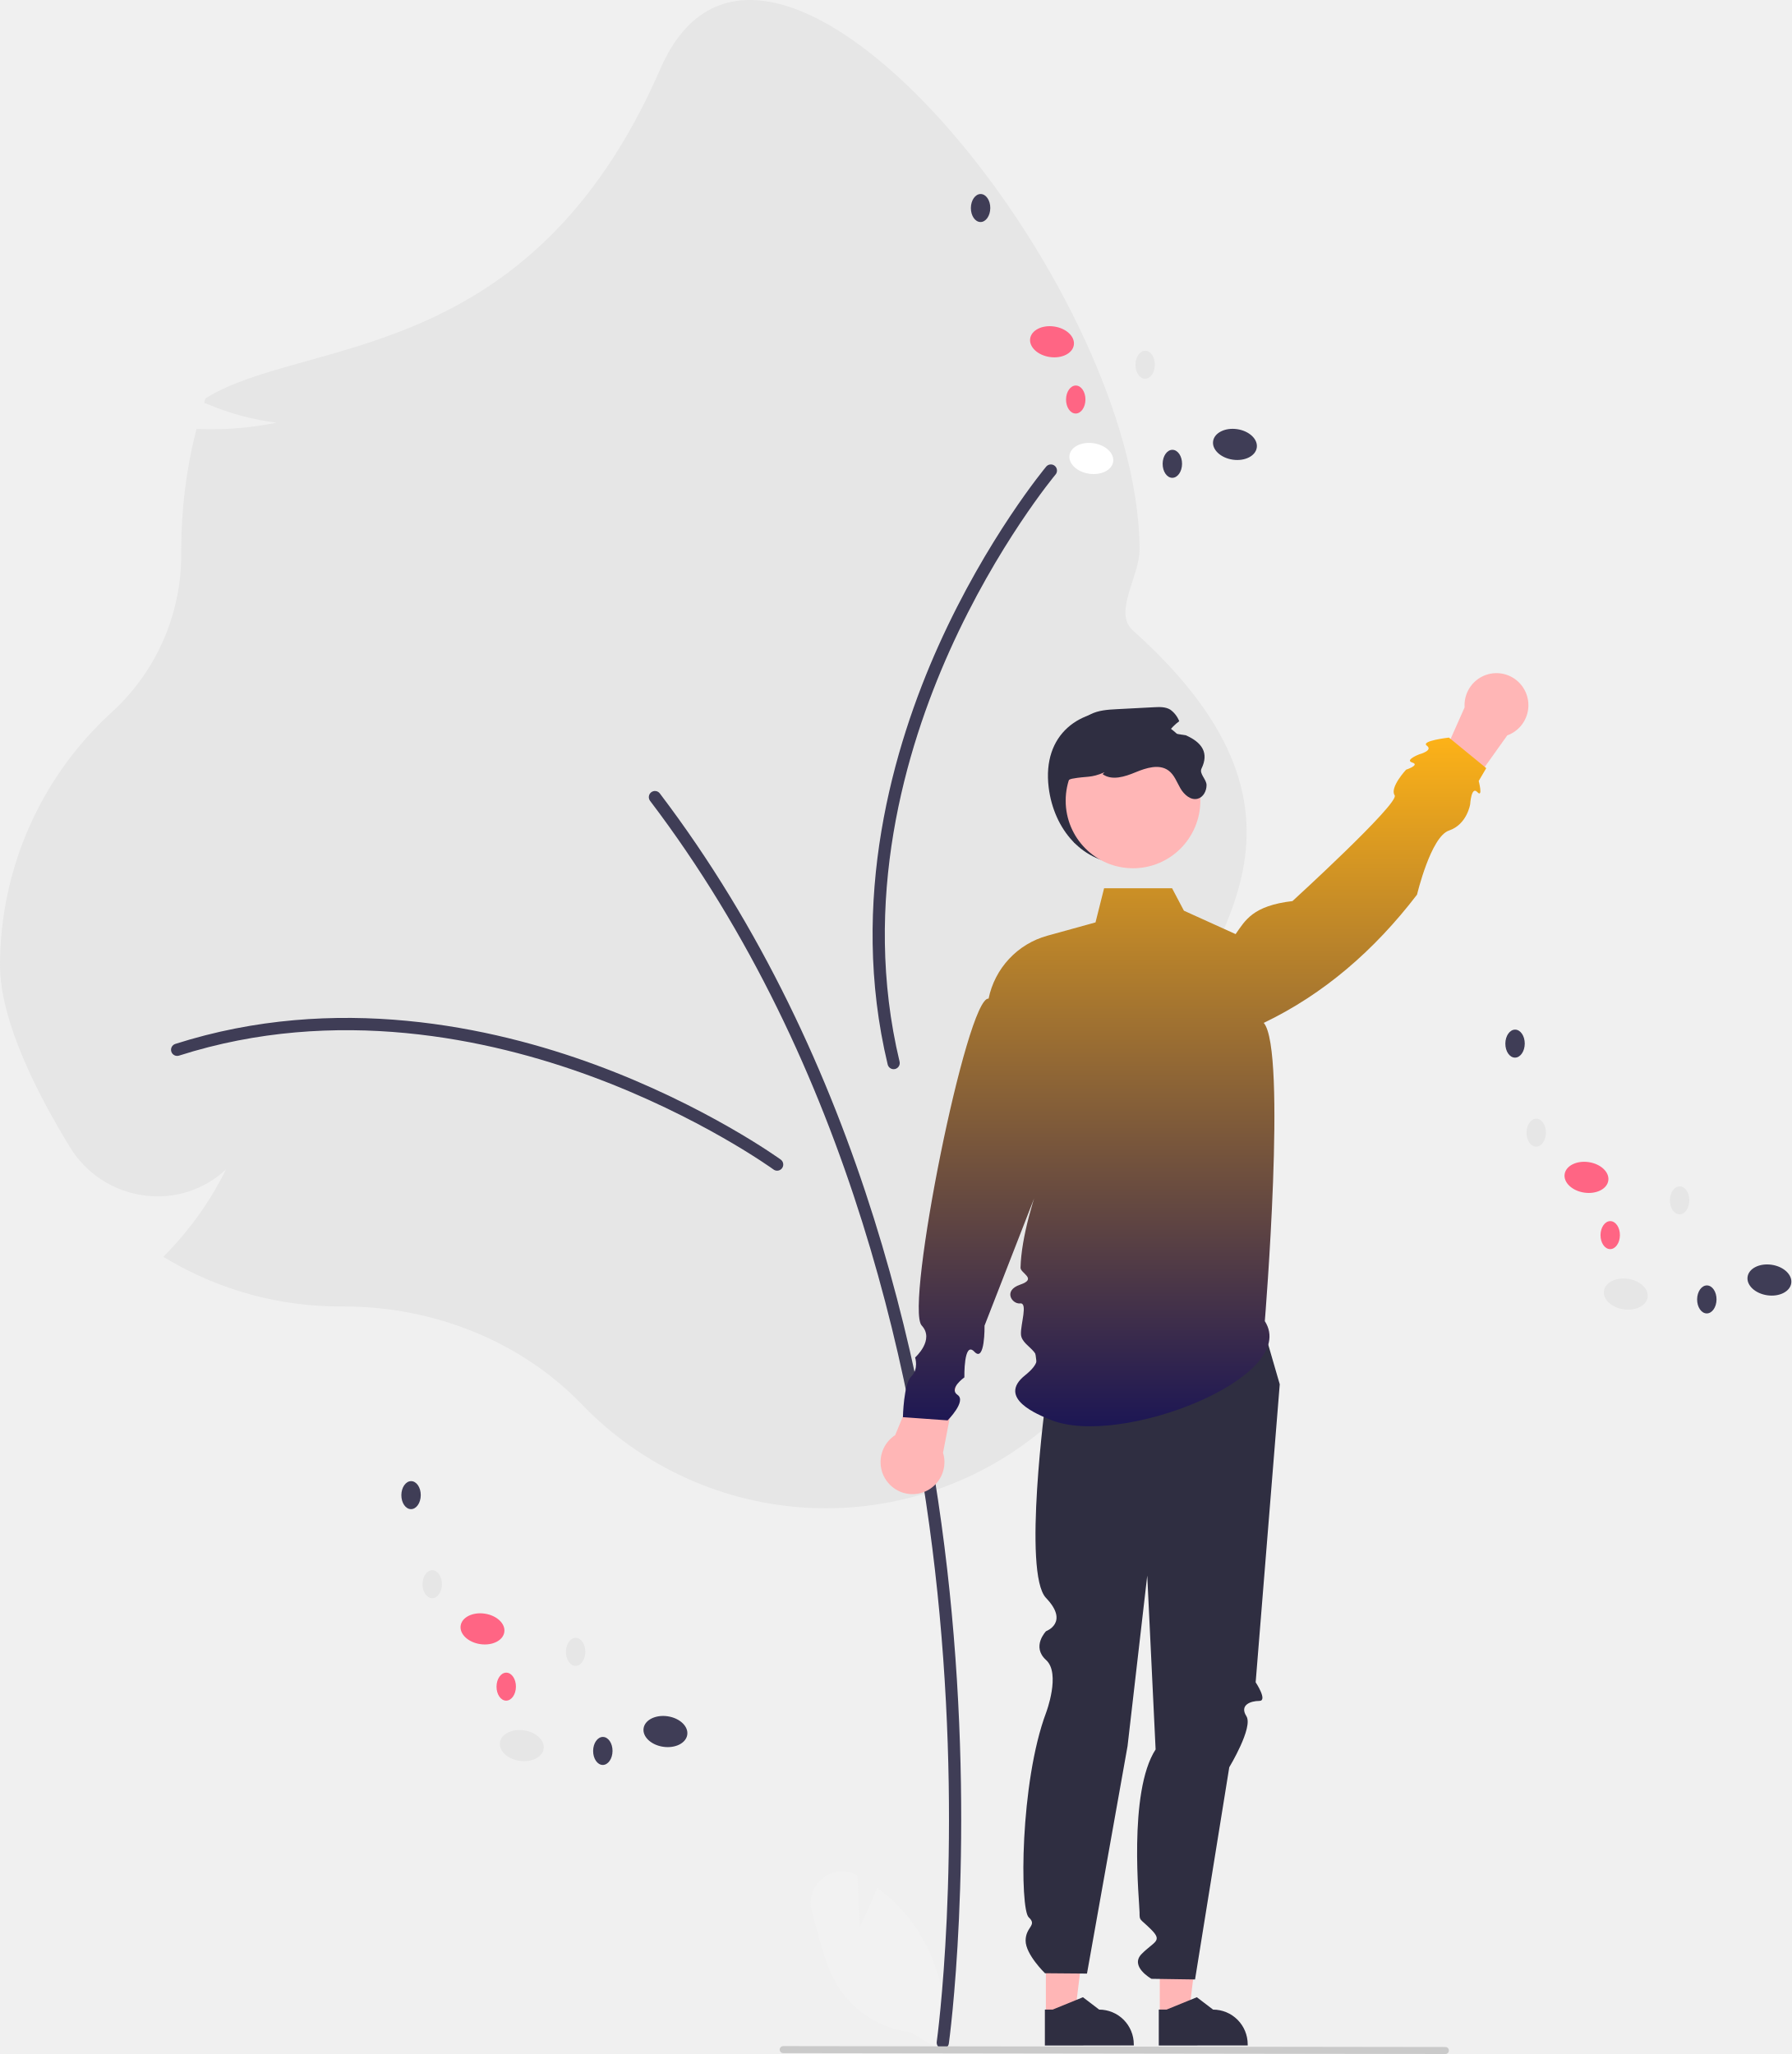
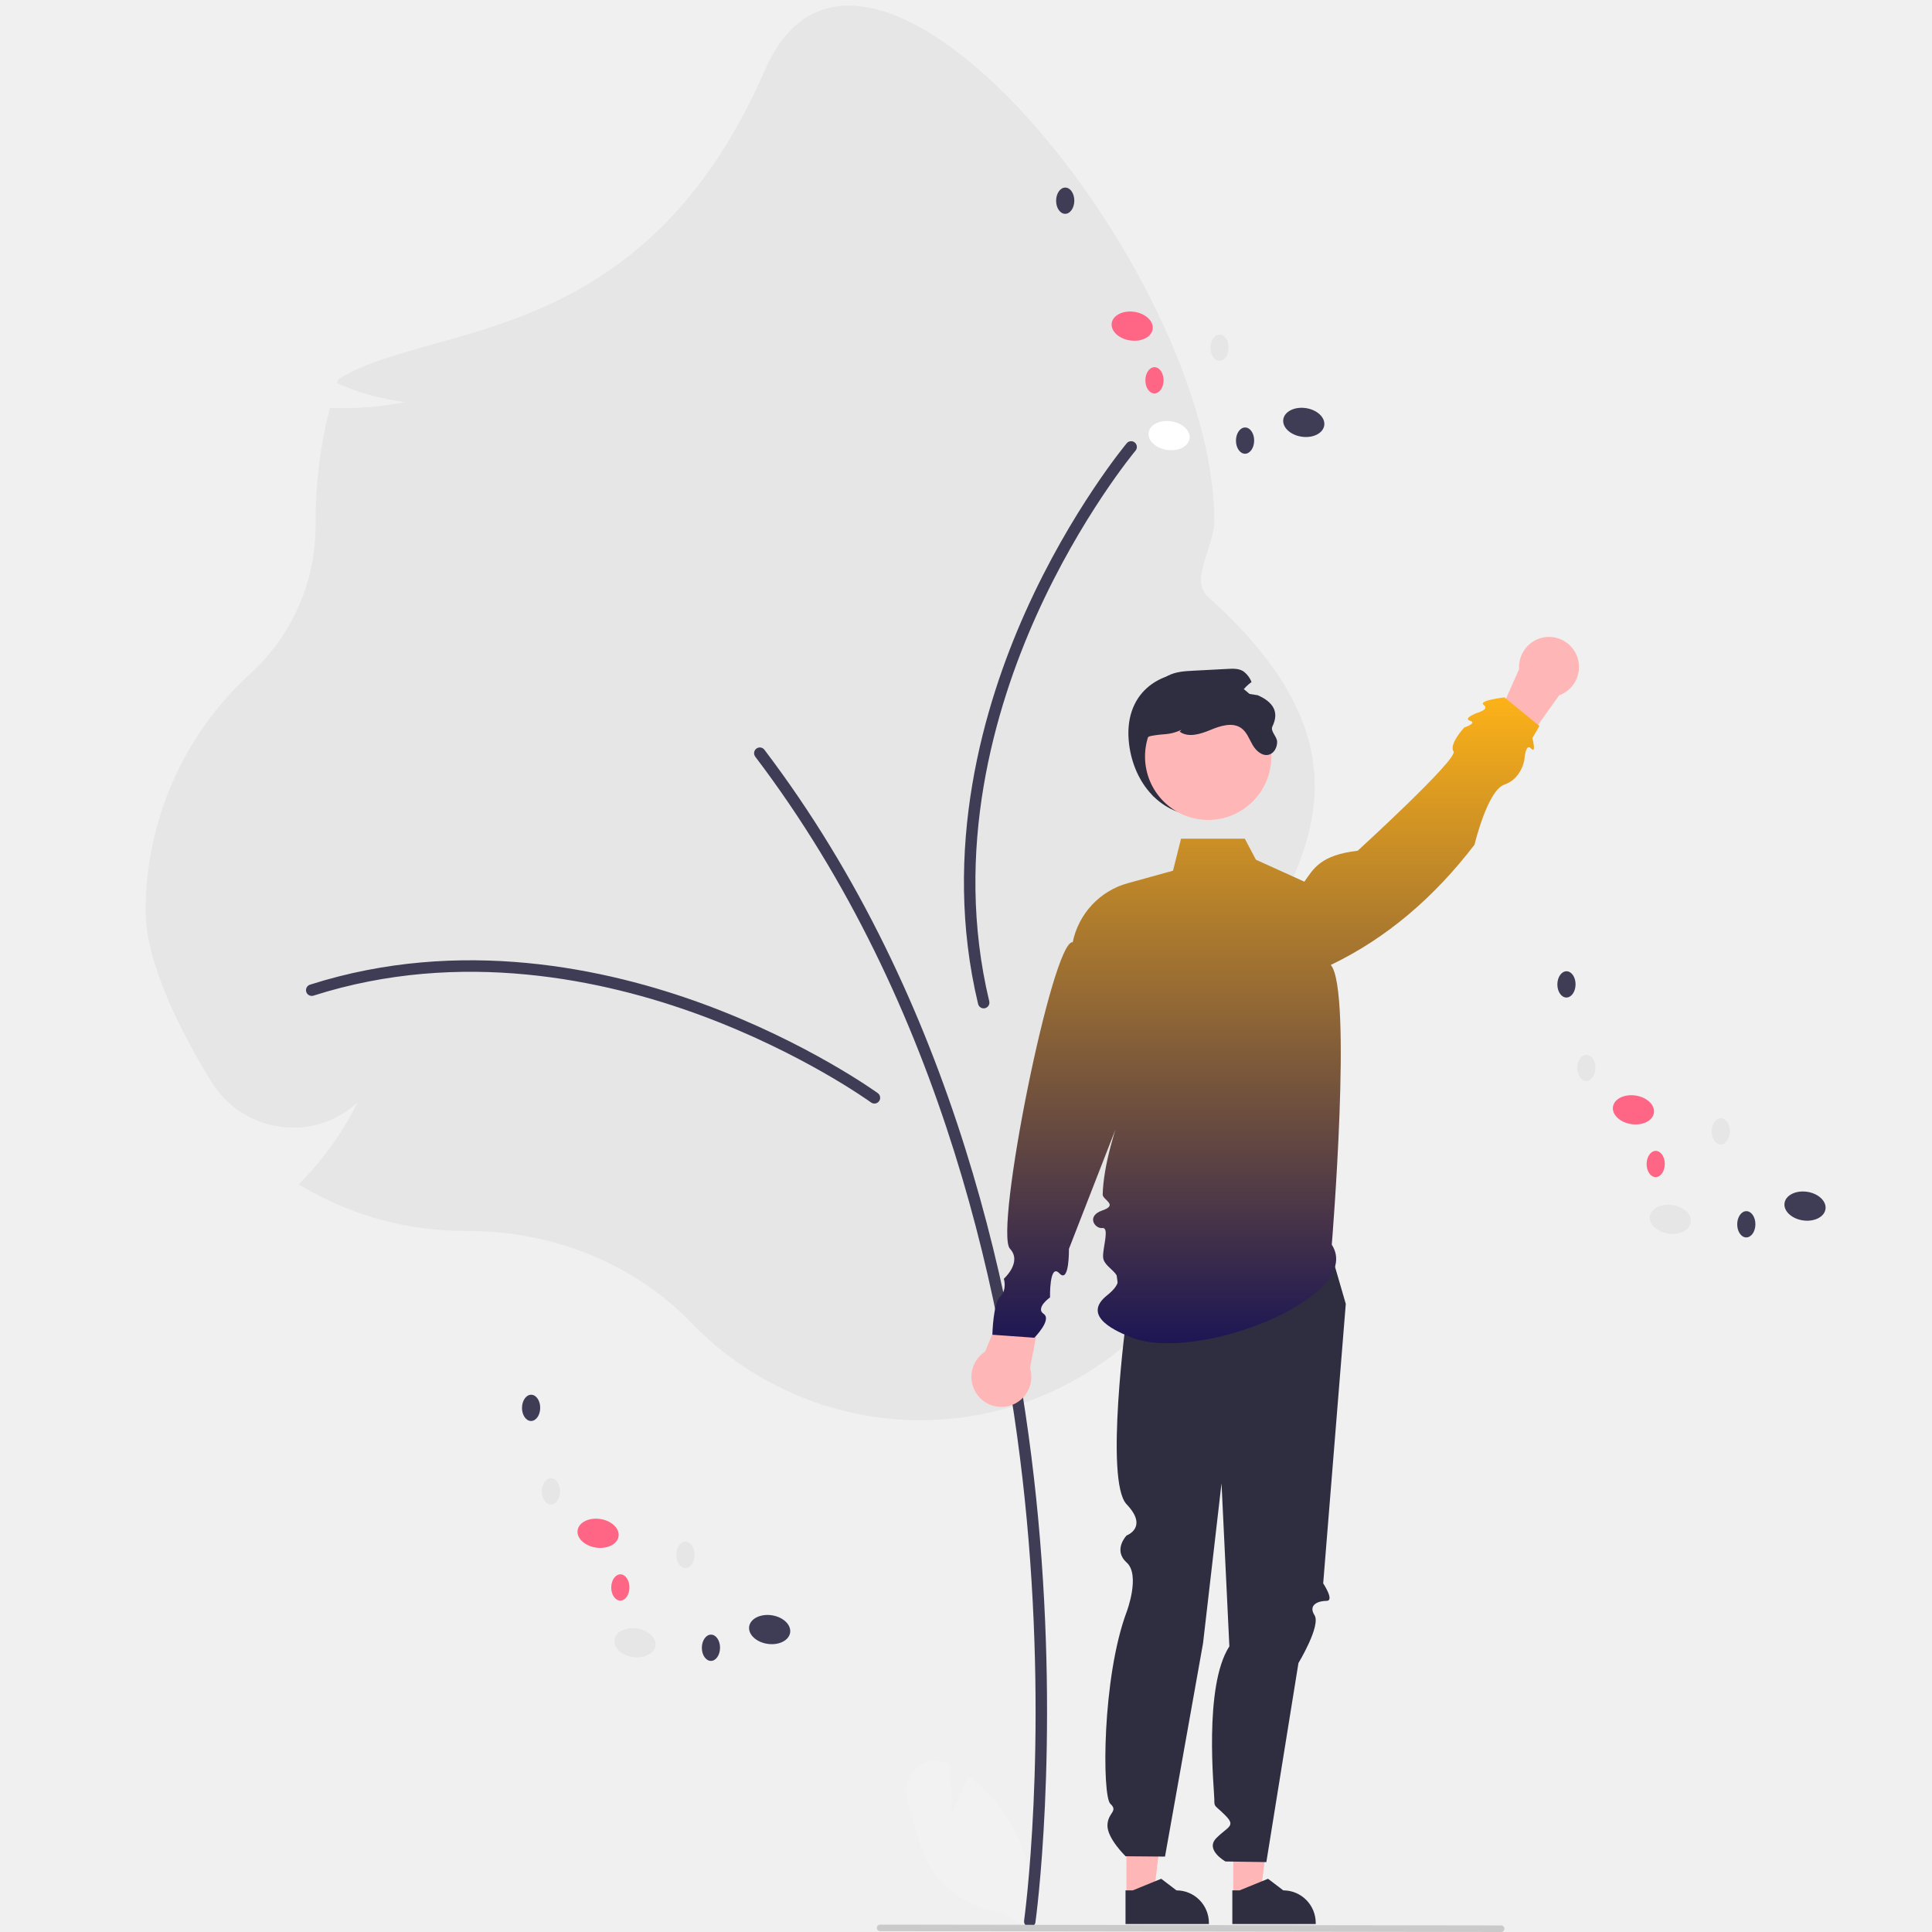
- <svg xmlns="http://www.w3.org/2000/svg" width="300" height="344" viewBox="0 0 300 344" fill="none">
+ <svg xmlns="http://www.w3.org/2000/svg" width="345" height="345" viewBox="0 0 345 345" fill="none">
  <g clip-path="url(#clip0_208_434)">
-     <path d="M143.968 322.714L143.585 314.084C143.546 314.062 143.506 314.041 143.466 314.02C139.369 311.862 134.674 315.769 135.982 320.224C137.214 324.416 138.041 328.935 140.294 332.604C141.626 334.735 143.418 336.538 145.538 337.879C147.658 339.22 150.052 340.065 152.541 340.352L157.746 343.551C158.46 339.554 158.303 335.449 157.285 331.518C156.266 327.588 154.411 323.926 151.848 320.785C150.392 319.037 148.723 317.48 146.88 316.151C145.633 319.451 143.968 322.714 143.968 322.714Z" fill="#F2F2F2" />
-     <path d="M97.367 235.129C87.346 224.754 72.824 218.804 57.525 218.804L56.935 218.805C46.858 218.809 36.961 216.126 28.256 211.03L27.35 210.5L28.079 209.745C32.029 205.643 35.327 200.955 37.858 195.846C36.061 197.528 33.917 198.794 31.578 199.552C29.24 200.311 26.764 200.544 24.326 200.235C21.752 199.927 19.28 199.038 17.097 197.634C14.914 196.23 13.076 194.348 11.721 192.13C6.374 183.42 0 171.061 0 161.646C0.008 153.688 1.668 145.819 4.873 138.541C8.079 131.262 12.76 124.734 18.617 119.372C22.326 116.016 25.288 111.912 27.31 107.328C29.333 102.745 30.371 97.785 30.356 92.772L30.353 92.059C30.352 85.459 31.155 78.884 32.745 72.48L32.907 71.834L33.569 71.857C37.843 72.003 42.119 71.643 46.309 70.785C42.379 70.301 38.534 69.275 34.884 67.734L34.171 67.445L34.413 66.711C51.092 56.344 88.742 61.713 110.596 11.517C128.316 -29.184 190.838 47.648 190.838 92.059C190.838 96.591 186.371 102.579 189.715 105.574C225.865 137.952 200.922 158.743 193.058 179.664C191.192 184.628 195.238 190.077 195.238 195.447C195.238 196.359 195.214 197.299 195.169 198.243L195.099 199.694L193.894 198.889C191.509 197.321 189.299 195.5 187.301 193.46C189.374 198.249 190.351 203.444 190.16 208.663C189.969 213.882 188.615 218.991 186.197 223.615C182.409 230.793 178.744 235.933 175.304 238.889C164.284 248.356 150.079 253.239 135.592 252.54C121.105 251.841 107.431 245.613 97.367 235.129Z" fill="#E6E6E6" />
-     <path d="M157.89 343.125C158.137 343.125 158.374 343.035 158.56 342.873C158.746 342.711 158.868 342.487 158.903 342.242C158.946 341.935 163.207 311.084 159.38 270.082C155.846 232.215 144.497 177.673 110.498 132.879C110.417 132.772 110.315 132.681 110.199 132.613C110.083 132.545 109.954 132.501 109.821 132.482C109.688 132.464 109.552 132.473 109.422 132.507C109.292 132.542 109.17 132.602 109.063 132.683C108.956 132.765 108.866 132.868 108.798 132.984C108.73 133.101 108.686 133.23 108.668 133.364C108.65 133.498 108.659 133.634 108.694 133.765C108.728 133.895 108.788 134.018 108.87 134.125C142.574 178.532 153.832 232.674 157.341 270.273C161.146 311.037 156.918 341.648 156.875 341.952C156.855 342.098 156.866 342.247 156.907 342.388C156.949 342.529 157.02 342.66 157.116 342.771C157.212 342.882 157.331 342.971 157.465 343.033C157.598 343.094 157.743 343.125 157.89 343.125Z" fill="#3F3D56" />
-     <path d="M130.146 196.063C130.362 196.063 130.573 195.995 130.748 195.867C130.923 195.74 131.053 195.56 131.12 195.353C131.187 195.147 131.187 194.925 131.12 194.718C131.053 194.511 130.923 194.331 130.748 194.204C130.625 194.114 118.187 185.117 99.593 178.282C82.405 171.964 56.267 166.237 29.358 174.835C29.23 174.876 29.111 174.941 29.008 175.028C28.905 175.115 28.82 175.222 28.758 175.342C28.696 175.462 28.658 175.593 28.647 175.727C28.635 175.862 28.65 175.998 28.691 176.126C28.732 176.255 28.798 176.375 28.885 176.478C28.971 176.581 29.078 176.666 29.197 176.728C29.317 176.79 29.447 176.828 29.582 176.839C29.716 176.85 29.851 176.835 29.979 176.794C56.336 168.373 82.001 174.005 98.889 180.213C117.218 186.95 129.423 195.779 129.544 195.867C129.719 195.995 129.929 196.063 130.146 196.063Z" fill="#3F3D56" />
-     <path d="M177.009 78.886C177.024 78.67 176.972 78.454 176.857 78.269C176.743 78.085 176.574 77.942 176.374 77.86C176.173 77.778 175.952 77.762 175.742 77.814C175.532 77.866 175.344 77.983 175.205 78.149C175.106 78.266 165.272 90.072 157.143 108.198C149.628 124.955 142.056 150.715 148.66 178.278C148.723 178.543 148.889 178.772 149.121 178.914C149.352 179.057 149.631 179.101 149.895 179.037C150.159 178.973 150.387 178.807 150.528 178.574C150.67 178.342 150.714 178.062 150.651 177.797C144.183 150.799 151.627 125.506 159.01 109.042C167.024 91.175 176.674 79.589 176.77 79.474C176.91 79.309 176.993 79.103 177.009 78.886Z" fill="#3F3D56" />
-     <path d="M175.623 131.891C176.487 138.888 181.317 144.658 188.34 144.658C191.713 144.658 194.947 143.312 197.332 140.918C199.717 138.524 201.057 135.277 201.057 131.891C201.057 124.84 195.333 119.776 188.34 119.124C180.92 118.432 174.514 122.907 175.623 131.891Z" fill="#2F2E41" />
-     <path d="M194.23 337.502L199.073 337.502L201.376 318.749L194.229 318.749L194.23 337.502Z" fill="#FFB6B6" />
-     <path d="M194.06 342.574L208.952 342.573V342.384C208.952 340.841 208.341 339.361 207.254 338.269C206.167 337.178 204.693 336.565 203.155 336.565L200.435 334.493L195.359 336.565L194.06 336.565L194.06 342.574Z" fill="#2F2E41" />
-     <path d="M175.154 337.502L179.997 337.502L182.301 318.749L175.154 318.749L175.154 337.502Z" fill="#FFB6B6" />
-     <path d="M174.984 342.574L189.876 342.573V342.384C189.876 340.841 189.265 339.361 188.178 338.269C187.091 337.178 185.617 336.565 184.08 336.565L181.359 334.493L176.284 336.565L174.984 336.565L174.984 342.574Z" fill="#2F2E41" />
-     <path d="M210.895 220.051L214.319 231.836L210.285 281.747C210.285 281.747 212.362 284.867 210.895 284.867C209.428 284.867 207.546 285.559 208.732 287.423C209.917 289.287 205.865 295.977 205.865 295.977L200.135 331.516L192.833 331.407C192.833 331.407 189.12 329.331 191.204 327.232C193.287 325.132 194.754 325.132 192.798 323.168C190.841 321.204 190.841 321.796 190.841 320.272C190.841 318.749 188.881 300.132 193.53 292.991L192.129 263.875L188.83 292.434L182.037 330.534L175.003 330.475C175.003 330.475 171.754 327.332 171.76 325.004C171.766 322.677 173.767 322.484 172.278 321.107C170.788 319.731 170.788 298.585 175.19 286.832C175.19 286.832 177.68 280.264 175.184 278.014C172.688 275.764 175.181 273.189 175.181 273.189C175.181 273.189 179.134 271.754 175.177 267.621C171.221 263.488 175.156 234.256 175.156 234.256C175.156 234.256 170.831 222.456 175.211 217.816C179.592 213.176 210.895 220.051 210.895 220.051Z" fill="#2F2E41" />
-     <path d="M149.915 240.355L156.024 225.534L160.837 228.219L157.93 243.295C158.221 244.25 158.241 245.268 157.988 246.234C157.734 247.2 157.217 248.075 156.495 248.762C155.773 249.45 154.875 249.921 153.9 250.124C152.926 250.326 151.915 250.252 150.98 249.909C150.046 249.566 149.225 248.969 148.61 248.183C147.996 247.398 147.611 246.456 147.501 245.463C147.39 244.47 147.557 243.466 147.984 242.564C148.41 241.662 149.079 240.897 149.915 240.355Z" fill="#FFB6B6" />
-     <path d="M252.421 123.159L243.126 136.205L239.044 132.496L245.278 118.473C245.21 117.476 245.42 116.48 245.885 115.597C246.35 114.714 247.051 113.979 247.909 113.473C248.768 112.968 249.749 112.714 250.744 112.738C251.739 112.762 252.707 113.065 253.54 113.611C254.372 114.158 255.037 114.927 255.458 115.831C255.88 116.736 256.042 117.741 255.925 118.733C255.809 119.725 255.419 120.665 254.8 121.447C254.181 122.229 253.357 122.822 252.421 123.159Z" fill="#FFB6B6" />
-     <path d="M211.818 221.259C217.846 230.647 187.542 242.56 175.914 237.777C173.878 236.94 166.874 234.174 171.662 230.338C176.449 226.503 171.107 225.964 170.98 223.467C170.896 221.798 172.183 218.136 170.84 218.293C169.497 218.45 167.925 216.142 170.85 215.149C173.775 214.155 170.882 213.25 170.907 212.307C171.187 202.017 179.051 185.65 179.051 185.65L164.881 222.014C164.881 222.014 164.985 228.306 163.178 226.383C161.371 224.461 161.503 230.683 161.503 230.683C161.503 230.683 158.816 232.566 160.361 233.613C161.906 234.661 158.697 237.882 158.697 237.882L151.211 237.345C151.211 237.345 151.328 231.762 152.606 230.527C153.885 229.292 153.257 227.349 153.257 227.349C153.257 227.349 156.585 224.392 154.354 221.99C151.484 218.901 161.947 166.734 165.557 167.251C166.068 164.756 167.255 162.453 168.989 160.594C170.722 158.735 172.934 157.393 175.379 156.717L183.465 154.482L184.901 148.763H196.287L198.27 152.521L206.926 156.442C208.557 154.133 209.775 151.699 216.452 150.91C216.452 150.91 234.443 134.477 233.565 133.194C232.686 131.91 235.475 128.906 235.475 128.906C235.475 128.906 237.857 128.124 236.513 127.706C235.169 127.288 237.709 126.322 237.709 126.322C237.709 126.322 240.062 125.701 238.952 124.884C237.843 124.067 242.656 123.53 242.656 123.53L248.9 128.645L247.638 130.794C247.638 130.794 248.408 133.719 247.403 132.651C246.399 131.583 246.21 134.683 246.21 134.683C246.21 134.683 245.697 138.077 242.656 139.099C239.614 140.122 237.308 149.836 237.308 149.836C230.135 159.199 221.67 166.503 211.639 171.311C215.549 175.816 211.818 221.259 211.818 221.259Z" fill="url(#paint0_linear_208_434)" />
-     <path d="M189.746 145.416C195.974 145.416 201.023 140.347 201.023 134.095C201.023 127.842 195.974 122.773 189.746 122.773C183.518 122.773 178.469 127.842 178.469 134.095C178.469 140.347 183.518 145.416 189.746 145.416Z" fill="#FFB6B6" />
-     <path d="M178.069 135.328C178.426 137.788 180.514 141.22 180.025 141.22C179.536 141.22 176.058 131.079 179.536 130.418C182.058 129.938 182.622 130.359 184.98 129.332L184.647 129.647C186.207 130.786 188.379 130.084 190.16 129.342C191.945 128.606 194.112 127.903 195.677 129.038C196.66 129.75 197.076 130.987 197.687 132.038C198.298 133.094 199.428 134.09 200.592 133.766C201.527 133.506 202.065 132.455 202.06 131.483C202.055 130.511 200.794 129.586 201.218 128.714C202.477 126.129 201.345 124.367 198.602 123.15C197.604 122.998 196.606 122.843 195.608 122.684C196.131 121.957 196.765 121.317 197.486 120.788C197.182 120.004 196.654 119.326 195.97 118.839C195.173 118.363 194.185 118.397 193.26 118.446C191.196 118.554 189.134 118.662 187.073 118.77C185.547 118.849 183.967 118.942 182.603 119.644C180.901 120.523 179.785 122.237 178.973 123.98C177.154 127.899 177.442 131.051 178.069 135.328Z" fill="#2F2E41" />
-     <path d="M131.157 343.849L242.064 344C242.219 344 242.367 343.938 242.476 343.829C242.585 343.719 242.646 343.57 242.646 343.415C242.646 343.26 242.585 343.112 242.476 343.002C242.367 342.892 242.219 342.831 242.064 342.831L131.157 342.68C131.003 342.68 130.855 342.741 130.746 342.851C130.636 342.961 130.575 343.109 130.575 343.264C130.575 343.42 130.636 343.568 130.746 343.678C130.855 343.788 131.003 343.849 131.157 343.849Z" fill="#CACACA" />
-     <path d="M91.045 292.884C91.249 291.473 89.778 290.09 87.758 289.795C85.738 289.5 83.934 290.405 83.73 291.815C83.525 293.226 84.997 294.609 87.017 294.904C89.037 295.199 90.841 294.295 91.045 292.884Z" fill="#E6E6E6" />
-     <path d="M115.096 290.528C115.3 289.117 113.828 287.734 111.808 287.439C109.788 287.144 107.985 288.049 107.78 289.46C107.576 290.87 109.048 292.253 111.068 292.548C113.088 292.843 114.891 291.939 115.096 290.528Z" fill="#3F3D56" />
-     <path d="M84.459 273.337C84.664 271.926 83.192 270.543 81.172 270.248C79.152 269.953 77.349 270.858 77.144 272.268C76.94 273.679 78.412 275.062 80.432 275.357C82.452 275.652 84.255 274.748 84.459 273.337Z" fill="#FF6584" />
-     <path d="M74.009 265.33C74.019 264.035 73.299 262.98 72.401 262.973C71.504 262.966 70.769 264.01 70.759 265.305C70.749 266.6 71.469 267.656 72.366 267.663C73.264 267.67 73.999 266.625 74.009 265.33Z" fill="#E6E6E6" />
-     <path d="M70.465 250.417C70.475 249.121 69.755 248.066 68.858 248.059C67.96 248.052 67.225 249.097 67.215 250.392C67.205 251.687 67.925 252.742 68.822 252.749C69.72 252.756 70.455 251.712 70.465 250.417Z" fill="#3F3D56" />
-     <path d="M98.024 276.663C98.034 275.368 97.314 274.313 96.417 274.306C95.519 274.299 94.784 275.343 94.774 276.639C94.764 277.934 95.484 278.989 96.382 278.996C97.279 279.003 98.014 277.958 98.024 276.663Z" fill="#E6E6E6" />
-     <path d="M86.402 282.489C86.412 281.194 85.692 280.138 84.794 280.132C83.897 280.125 83.162 281.169 83.152 282.464C83.142 283.759 83.862 284.815 84.759 284.822C85.657 284.828 86.392 283.784 86.402 282.489Z" fill="#FF6584" />
-     <path d="M102.58 293.256C102.59 291.961 101.871 290.906 100.973 290.899C100.076 290.892 99.34 291.936 99.331 293.232C99.321 294.527 100.04 295.582 100.938 295.589C101.835 295.596 102.571 294.551 102.58 293.256Z" fill="#3F3D56" />
-     <path d="M275.931 217.265C276.135 215.854 274.663 214.471 272.643 214.176C270.623 213.881 268.82 214.785 268.615 216.196C268.411 217.607 269.883 218.99 271.903 219.285C273.923 219.58 275.726 218.675 275.931 217.265Z" fill="#E6E6E6" />
-     <path d="M299.981 214.909C300.186 213.498 298.714 212.115 296.694 211.82C294.674 211.525 292.87 212.429 292.666 213.84C292.461 215.251 293.933 216.634 295.953 216.929C297.973 217.224 299.777 216.319 299.981 214.909Z" fill="#3F3D56" />
-     <path d="M269.344 197.717C269.549 196.307 268.077 194.924 266.057 194.629C264.037 194.334 262.234 195.238 262.029 196.649C261.825 198.06 263.297 199.443 265.317 199.738C267.337 200.033 269.14 199.128 269.344 197.717Z" fill="#FF6584" />
-     <path d="M258.894 189.711C258.904 188.416 258.184 187.36 257.287 187.353C256.39 187.346 255.654 188.391 255.644 189.686C255.635 190.981 256.354 192.037 257.252 192.043C258.149 192.05 258.885 191.006 258.894 189.711Z" fill="#E6E6E6" />
-     <path d="M255.35 174.797C255.36 173.502 254.64 172.447 253.743 172.44C252.846 172.433 252.11 173.477 252.1 174.773C252.091 176.068 252.81 177.123 253.708 177.13C254.605 177.137 255.34 176.092 255.35 174.797Z" fill="#3F3D56" />
-     <path d="M282.909 201.044C282.919 199.749 282.2 198.693 281.302 198.687C280.405 198.68 279.669 199.724 279.66 201.019C279.65 202.314 280.369 203.37 281.267 203.377C282.164 203.383 282.9 202.339 282.909 201.044Z" fill="#E6E6E6" />
-     <path d="M271.287 206.87C271.297 205.574 270.577 204.519 269.68 204.512C268.783 204.505 268.047 205.55 268.037 206.845C268.028 208.14 268.747 209.195 269.645 209.202C270.542 209.209 271.277 208.165 271.287 206.87Z" fill="#FF6584" />
-     <path d="M287.466 217.637C287.476 216.342 286.756 215.286 285.859 215.279C284.961 215.273 284.226 216.317 284.216 217.612C284.206 218.907 284.926 219.963 285.823 219.969C286.721 219.976 287.456 218.932 287.466 217.637Z" fill="#3F3D56" />
-     <path d="M186.423 77.32C186.627 75.909 185.155 74.526 183.135 74.231C181.115 73.936 179.312 74.841 179.107 76.251C178.903 77.662 180.375 79.045 182.395 79.34C184.415 79.635 186.218 78.731 186.423 77.32Z" fill="white" />
-     <path d="M210.473 74.964C210.678 73.553 209.206 72.17 207.186 71.875C205.166 71.58 203.362 72.484 203.158 73.895C202.953 75.306 204.425 76.689 206.445 76.984C208.465 77.279 210.269 76.374 210.473 74.964Z" fill="#3F3D56" />
-     <path d="M179.837 57.773C180.041 56.362 178.569 54.979 176.549 54.684C174.529 54.389 172.726 55.293 172.522 56.704C172.317 58.115 173.789 59.498 175.809 59.793C177.829 60.088 179.632 59.183 179.837 57.773Z" fill="#FF6584" />
-     <path d="M169.386 49.766C169.396 48.471 168.676 47.415 167.779 47.408C166.881 47.401 166.146 48.446 166.136 49.741C166.127 51.036 166.846 52.092 167.744 52.098C168.641 52.105 169.376 51.061 169.386 49.766Z" fill="#E6E6E6" />
-     <path d="M165.842 34.852C165.852 33.557 165.132 32.502 164.235 32.495C163.337 32.488 162.602 33.532 162.592 34.828C162.583 36.123 163.302 37.178 164.2 37.185C165.097 37.192 165.832 36.147 165.842 34.852Z" fill="#3F3D56" />
-     <path d="M193.401 61.099C193.411 59.804 192.692 58.748 191.794 58.742C190.897 58.735 190.161 59.779 190.152 61.074C190.142 62.369 190.861 63.425 191.759 63.432C192.656 63.438 193.392 62.394 193.401 61.099Z" fill="#E6E6E6" />
-     <path d="M181.779 66.925C181.789 65.629 181.069 64.574 180.172 64.567C179.275 64.561 178.539 65.605 178.529 66.9C178.52 68.195 179.239 69.251 180.137 69.257C181.034 69.264 181.77 68.22 181.779 66.925Z" fill="#FF6584" />
-     <path d="M197.958 77.692C197.968 76.397 197.248 75.341 196.351 75.335C195.453 75.328 194.718 76.372 194.708 77.667C194.698 78.962 195.418 80.018 196.315 80.025C197.213 80.031 197.948 78.987 197.958 77.692Z" fill="#3F3D56" />
+     <path d="M169.968 323.714L169.585 315.084C169.546 315.062 169.506 315.041 169.466 315.02C165.369 312.862 160.674 316.769 161.982 321.224C163.214 325.416 164.041 329.935 166.294 333.604C167.626 335.735 169.418 337.538 171.538 338.879C173.658 340.22 176.052 341.065 178.541 341.352L183.746 344.551C184.46 340.554 184.303 336.449 183.285 332.518C182.266 328.588 180.411 324.926 177.848 321.785C176.392 320.037 174.723 318.48 172.88 317.151C171.633 320.451 169.968 323.714 169.968 323.714Z" fill="#F2F2F2" />
+     <path d="M123.367 236.129C113.346 225.754 98.824 219.804 83.525 219.804L82.935 219.805C72.858 219.809 62.961 217.126 54.255 212.03L53.35 211.5L54.079 210.745C58.029 206.643 61.327 201.955 63.858 196.846C62.061 198.528 59.917 199.794 57.578 200.552C55.24 201.311 52.764 201.544 50.326 201.235C47.752 200.927 45.28 200.038 43.097 198.634C40.914 197.23 39.076 195.348 37.721 193.13C32.374 184.42 26 172.061 26 162.646C26.008 154.688 27.668 146.819 30.873 139.541C34.079 132.262 38.76 125.734 44.617 120.372C48.326 117.016 51.288 112.912 53.31 108.328C55.333 103.745 56.371 98.785 56.356 93.772L56.353 93.059C56.352 86.459 57.155 79.884 58.745 73.48L58.907 72.834L59.569 72.857C63.843 73.003 68.119 72.643 72.309 71.785C68.379 71.301 64.534 70.275 60.884 68.734L60.171 68.445L60.413 67.711C77.092 57.344 114.742 62.713 136.596 12.517C154.316 -28.184 216.838 48.648 216.838 93.059C216.838 97.591 212.371 103.579 215.715 106.574C251.865 138.952 226.922 159.743 219.058 180.664C217.192 185.628 221.238 191.077 221.238 196.447C221.238 197.359 221.214 198.299 221.169 199.243L221.099 200.694L219.894 199.889C217.509 198.321 215.299 196.5 213.301 194.46C215.374 199.249 216.351 204.444 216.16 209.663C215.969 214.882 214.615 219.991 212.197 224.615C208.409 231.793 204.744 236.933 201.304 239.889C190.284 249.356 176.079 254.239 161.592 253.54C147.105 252.841 133.431 246.613 123.367 236.129Z" fill="#E6E6E6" />
+     <path d="M183.89 344.125C184.137 344.125 184.374 344.035 184.56 343.873C184.746 343.711 184.868 343.487 184.903 343.242C184.946 342.935 189.207 312.084 185.38 271.082C181.846 233.215 170.497 178.673 136.498 133.879C136.417 133.772 136.315 133.681 136.199 133.613C136.083 133.545 135.954 133.501 135.821 133.482C135.688 133.464 135.552 133.473 135.422 133.507C135.292 133.542 135.17 133.602 135.063 133.683C134.956 133.765 134.866 133.868 134.798 133.984C134.73 134.101 134.686 134.23 134.668 134.364C134.65 134.498 134.659 134.634 134.694 134.765C134.728 134.895 134.788 135.018 134.87 135.125C168.574 179.532 179.832 233.674 183.341 271.273C187.146 312.037 182.918 342.648 182.875 342.952C182.855 343.098 182.866 343.247 182.907 343.388C182.949 343.529 183.02 343.66 183.116 343.771C183.212 343.882 183.331 343.971 183.465 344.033C183.598 344.094 183.743 344.125 183.89 344.125Z" fill="#3F3D56" />
+     <path d="M156.146 197.063C156.362 197.063 156.573 196.995 156.748 196.867C156.923 196.74 157.053 196.56 157.12 196.353C157.187 196.147 157.187 195.925 157.12 195.718C157.053 195.511 156.923 195.331 156.748 195.204C156.625 195.114 144.187 186.117 125.593 179.282C108.405 172.964 82.267 167.237 55.358 175.835C55.23 175.876 55.111 175.941 55.008 176.028C54.905 176.115 54.82 176.222 54.758 176.342C54.696 176.462 54.658 176.593 54.647 176.727C54.635 176.862 54.65 176.998 54.691 177.126C54.732 177.255 54.798 177.375 54.885 177.478C54.971 177.581 55.078 177.666 55.197 177.728C55.317 177.79 55.447 177.828 55.582 177.839C55.716 177.85 55.851 177.835 55.979 177.794C82.336 169.373 108 175.005 124.889 181.213C143.218 187.95 155.423 196.779 155.544 196.867C155.719 196.995 155.929 197.063 156.146 197.063Z" fill="#3F3D56" />
+     <path d="M203.009 79.886C203.024 79.67 202.972 79.454 202.857 79.269C202.743 79.085 202.574 78.942 202.374 78.86C202.173 78.778 201.952 78.762 201.742 78.814C201.532 78.866 201.344 78.983 201.205 79.149C201.106 79.266 191.272 91.072 183.143 109.198C175.628 125.955 168.056 151.715 174.66 179.278C174.723 179.543 174.889 179.772 175.121 179.914C175.352 180.057 175.631 180.101 175.895 180.037C176.159 179.973 176.387 179.807 176.528 179.574C176.67 179.342 176.714 179.062 176.651 178.797C170.183 151.799 177.627 126.506 185.01 110.042C193.024 92.175 202.674 80.589 202.77 80.474C202.91 80.309 202.993 80.103 203.009 79.886Z" fill="#3F3D56" />
+     <path d="M201.623 132.891C202.487 139.888 207.317 145.658 214.34 145.658C217.713 145.658 220.947 144.312 223.332 141.918C225.717 139.524 227.057 136.277 227.057 132.891C227.057 125.84 221.333 120.776 214.34 120.124C206.92 119.432 200.514 123.907 201.623 132.891Z" fill="#2F2E41" />
+     <path d="M220.23 338.502L225.073 338.502L227.376 319.749L220.229 319.749L220.23 338.502Z" fill="#FFB6B6" />
+     <path d="M220.06 343.574L234.952 343.573V343.384C234.952 341.841 234.341 340.361 233.254 339.269C232.167 338.178 230.693 337.565 229.155 337.565L226.435 335.493L221.359 337.565L220.06 337.565L220.06 343.574Z" fill="#2F2E41" />
+     <path d="M201.154 338.502L205.997 338.502L208.301 319.749L201.154 319.749L201.154 338.502Z" fill="#FFB6B6" />
+     <path d="M200.984 343.574L215.876 343.573V343.384C215.876 341.841 215.265 340.361 214.178 339.269C213.091 338.178 211.617 337.565 210.08 337.565L207.359 335.493L202.284 337.565L200.984 337.565L200.984 343.574Z" fill="#2F2E41" />
+     <path d="M236.895 221.051L240.319 232.836L236.285 282.747C236.285 282.747 238.362 285.867 236.895 285.867C235.428 285.867 233.546 286.559 234.732 288.423C235.917 290.287 231.865 296.977 231.865 296.977L226.135 332.516L218.833 332.407C218.833 332.407 215.12 330.331 217.204 328.232C219.287 326.132 220.754 326.132 218.798 324.168C216.841 322.204 216.841 322.796 216.841 321.272C216.841 319.749 214.881 301.132 219.53 293.991L218.129 264.875L214.83 293.434L208.037 331.534L201.003 331.475C201.003 331.475 197.754 328.332 197.76 326.004C197.766 323.677 199.767 323.484 198.278 322.107C196.788 320.731 196.788 299.585 201.19 287.832C201.19 287.832 203.68 281.264 201.184 279.014C198.688 276.764 201.181 274.189 201.181 274.189C201.181 274.189 205.134 272.754 201.177 268.621C197.221 264.488 201.156 235.256 201.156 235.256C201.156 235.256 196.831 223.456 201.211 218.816C205.592 214.176 236.895 221.051 236.895 221.051Z" fill="#2F2E41" />
+     <path d="M175.915 241.355L182.024 226.534L186.837 229.219L183.93 244.295C184.221 245.25 184.241 246.268 183.988 247.234C183.734 248.2 183.217 249.075 182.495 249.762C181.773 250.45 180.875 250.921 179.9 251.124C178.926 251.326 177.915 251.252 176.98 250.909C176.046 250.566 175.225 249.969 174.61 249.183C173.996 248.398 173.611 247.456 173.501 246.463C173.39 245.47 173.557 244.466 173.984 243.564C174.41 242.662 175.079 241.897 175.915 241.355Z" fill="#FFB6B6" />
+     <path d="M278.421 124.159L269.126 137.205L265.044 133.496L271.278 119.473C271.21 118.476 271.42 117.48 271.885 116.597C272.35 115.714 273.051 114.979 273.909 114.473C274.768 113.968 275.749 113.714 276.744 113.738C277.739 113.762 278.707 114.065 279.54 114.611C280.372 115.158 281.037 115.927 281.458 116.831C281.88 117.736 282.042 118.741 281.925 119.733C281.809 120.725 281.419 121.665 280.8 122.447C280.181 123.229 279.357 123.822 278.421 124.159Z" fill="#FFB6B6" />
+     <path d="M237.818 222.259C243.846 231.647 213.542 243.56 201.914 238.777C199.878 237.94 192.874 235.174 197.662 231.338C202.449 227.503 197.107 226.964 196.98 224.467C196.896 222.798 198.183 219.136 196.84 219.293C195.497 219.45 193.925 217.142 196.85 216.149C199.775 215.155 196.882 214.25 196.907 213.307C197.187 203.017 205.051 186.65 205.051 186.65L190.881 223.014C190.881 223.014 190.985 229.306 189.178 227.383C187.371 225.461 187.503 231.683 187.503 231.683C187.503 231.683 184.816 233.566 186.361 234.613C187.906 235.661 184.697 238.882 184.697 238.882L177.211 238.345C177.211 238.345 177.328 232.762 178.606 231.527C179.885 230.292 179.257 228.349 179.257 228.349C179.257 228.349 182.585 225.392 180.354 222.99C177.484 219.901 187.947 167.734 191.557 168.251C192.068 165.756 193.255 163.453 194.989 161.594C196.722 159.735 198.934 158.393 201.379 157.717L209.465 155.482L210.901 149.763H222.287L224.27 153.521L232.926 157.442C234.557 155.133 235.775 152.699 242.452 151.91C242.452 151.91 260.443 135.477 259.565 134.194C258.686 132.91 261.475 129.906 261.475 129.906C261.475 129.906 263.857 129.124 262.513 128.706C261.169 128.288 263.709 127.322 263.709 127.322C263.709 127.322 266.062 126.701 264.952 125.884C263.843 125.067 268.656 124.53 268.656 124.53L274.9 129.645L273.638 131.794C273.638 131.794 274.408 134.719 273.403 133.651C272.399 132.583 272.21 135.683 272.21 135.683C272.21 135.683 271.697 139.077 268.656 140.099C265.614 141.122 263.308 150.836 263.308 150.836C256.135 160.199 247.67 167.503 237.639 172.311C241.549 176.816 237.818 222.259 237.818 222.259Z" fill="url(#paint0_linear_208_434)" />
+     <path d="M215.746 146.416C221.974 146.416 227.023 141.347 227.023 135.095C227.023 128.842 221.974 123.773 215.746 123.773C209.518 123.773 204.469 128.842 204.469 135.095C204.469 141.347 209.518 146.416 215.746 146.416Z" fill="#FFB6B6" />
+     <path d="M204.069 136.328C204.426 138.788 206.514 142.22 206.025 142.22C205.536 142.22 202.058 132.079 205.536 131.418C208.058 130.938 208.622 131.359 210.98 130.332L210.647 130.647C212.207 131.786 214.379 131.084 216.16 130.342C217.945 129.606 220.112 128.903 221.677 130.038C222.66 130.75 223.076 131.987 223.687 133.038C224.298 134.094 225.428 135.09 226.592 134.766C227.527 134.506 228.065 133.455 228.06 132.483C228.055 131.511 226.794 130.586 227.218 129.714C228.477 127.129 227.345 125.367 224.602 124.15C223.604 123.998 222.606 123.843 221.608 123.684C222.131 122.957 222.765 122.317 223.486 121.788C223.182 121.004 222.654 120.326 221.97 119.839C221.173 119.363 220.185 119.397 219.26 119.446C217.196 119.554 215.134 119.662 213.073 119.77C211.547 119.849 209.967 119.942 208.603 120.644C206.901 121.523 205.785 123.237 204.973 124.98C203.154 128.899 203.442 132.051 204.069 136.328Z" fill="#2F2E41" />
+     <path d="M157.157 344.849L268.064 345C268.219 345 268.367 344.938 268.476 344.829C268.585 344.719 268.646 344.57 268.646 344.415C268.646 344.26 268.585 344.112 268.476 344.002C268.367 343.892 268.219 343.831 268.064 343.831L157.157 343.68C157.003 343.68 156.855 343.741 156.746 343.851C156.636 343.961 156.575 344.109 156.575 344.264C156.575 344.42 156.636 344.568 156.746 344.678C156.855 344.788 157.003 344.849 157.157 344.849Z" fill="#CACACA" />
+     <path d="M117.045 293.884C117.25 292.473 115.778 291.09 113.758 290.795C111.738 290.5 109.934 291.405 109.73 292.815C109.525 294.226 110.997 295.609 113.017 295.904C115.037 296.199 116.841 295.295 117.045 293.884Z" fill="#E6E6E6" />
+     <path d="M141.096 291.528C141.3 290.117 139.828 288.734 137.808 288.439C135.788 288.144 133.985 289.049 133.78 290.46C133.576 291.87 135.048 293.253 137.068 293.548C139.088 293.843 140.891 292.939 141.096 291.528Z" fill="#3F3D56" />
+     <path d="M110.459 274.337C110.664 272.926 109.192 271.543 107.172 271.248C105.152 270.953 103.349 271.858 103.144 273.268C102.94 274.679 104.412 276.062 106.432 276.357C108.452 276.652 110.255 275.748 110.459 274.337Z" fill="#FF6584" />
+     <path d="M100.009 266.33C100.019 265.035 99.299 263.98 98.401 263.973C97.504 263.966 96.769 265.01 96.759 266.305C96.749 267.6 97.469 268.656 98.366 268.663C99.264 268.67 99.999 267.625 100.009 266.33Z" fill="#E6E6E6" />
+     <path d="M96.465 251.417C96.475 250.121 95.755 249.066 94.858 249.059C93.96 249.052 93.225 250.097 93.215 251.392C93.205 252.687 93.925 253.742 94.822 253.749C95.72 253.756 96.455 252.712 96.465 251.417Z" fill="#3F3D56" />
+     <path d="M124.024 277.663C124.034 276.368 123.314 275.313 122.417 275.306C121.519 275.299 120.784 276.343 120.774 277.639C120.764 278.934 121.484 279.989 122.381 279.996C123.279 280.003 124.014 278.958 124.024 277.663Z" fill="#E6E6E6" />
+     <path d="M112.402 283.489C112.412 282.194 111.692 281.138 110.795 281.132C109.897 281.125 109.162 282.169 109.152 283.464C109.142 284.759 109.862 285.815 110.759 285.822C111.657 285.828 112.392 284.784 112.402 283.489Z" fill="#FF6584" />
+     <path d="M128.58 294.256C128.59 292.961 127.871 291.906 126.973 291.899C126.076 291.892 125.34 292.936 125.331 294.232C125.321 295.527 126.04 296.582 126.938 296.589C127.835 296.596 128.571 295.551 128.58 294.256Z" fill="#3F3D56" />
+     <path d="M301.931 218.265C302.135 216.854 300.663 215.471 298.643 215.176C296.623 214.881 294.82 215.785 294.615 217.196C294.411 218.607 295.883 219.99 297.903 220.285C299.923 220.58 301.726 219.675 301.931 218.265Z" fill="#E6E6E6" />
+     <path d="M325.981 215.909C326.186 214.498 324.714 213.115 322.694 212.82C320.674 212.525 318.87 213.429 318.666 214.84C318.461 216.251 319.933 217.634 321.953 217.929C323.973 218.224 325.777 217.319 325.981 215.909Z" fill="#3F3D56" />
+     <path d="M295.344 198.717C295.549 197.307 294.077 195.924 292.057 195.629C290.037 195.334 288.234 196.238 288.029 197.649C287.825 199.06 289.297 200.443 291.317 200.738C293.337 201.033 295.14 200.128 295.344 198.717Z" fill="#FF6584" />
+     <path d="M284.894 190.711C284.904 189.416 284.184 188.36 283.287 188.353C282.39 188.346 281.654 189.391 281.644 190.686C281.635 191.981 282.354 193.037 283.252 193.043C284.149 193.05 284.885 192.006 284.894 190.711Z" fill="#E6E6E6" />
+     <path d="M281.35 175.797C281.36 174.502 280.64 173.447 279.743 173.44C278.846 173.433 278.11 174.477 278.1 175.773C278.091 177.068 278.81 178.123 279.708 178.13C280.605 178.137 281.34 177.092 281.35 175.797Z" fill="#3F3D56" />
+     <path d="M308.909 202.044C308.919 200.749 308.2 199.693 307.302 199.687C306.405 199.68 305.669 200.724 305.66 202.019C305.65 203.314 306.369 204.37 307.267 204.377C308.164 204.383 308.9 203.339 308.909 202.044Z" fill="#E6E6E6" />
+     <path d="M297.287 207.87C297.297 206.574 296.577 205.519 295.68 205.512C294.783 205.505 294.047 206.55 294.037 207.845C294.028 209.14 294.747 210.195 295.645 210.202C296.542 210.209 297.277 209.165 297.287 207.87Z" fill="#FF6584" />
+     <path d="M313.466 218.637C313.476 217.342 312.756 216.286 311.859 216.279C310.961 216.273 310.226 217.317 310.216 218.612C310.206 219.907 310.926 220.963 311.823 220.969C312.721 220.976 313.456 219.932 313.466 218.637Z" fill="#3F3D56" />
+     <path d="M212.423 78.32C212.627 76.909 211.155 75.526 209.135 75.231C207.115 74.936 205.312 75.841 205.107 77.251C204.903 78.662 206.375 80.045 208.395 80.34C210.415 80.635 212.218 79.731 212.423 78.32Z" fill="white" />
+     <path d="M236.473 75.964C236.678 74.553 235.206 73.17 233.186 72.875C231.166 72.58 229.362 73.484 229.158 74.895C228.953 76.306 230.425 77.689 232.445 77.984C234.465 78.279 236.269 77.374 236.473 75.964Z" fill="#3F3D56" />
+     <path d="M205.837 58.773C206.041 57.362 204.569 55.979 202.549 55.684C200.529 55.389 198.726 56.293 198.522 57.704C198.317 59.115 199.789 60.498 201.809 60.793C203.829 61.088 205.632 60.183 205.837 58.773Z" fill="#FF6584" />
+     <path d="M195.386 50.766C195.396 49.471 194.676 48.415 193.779 48.408C192.881 48.401 192.146 49.446 192.136 50.741C192.127 52.036 192.846 53.092 193.744 53.098C194.641 53.105 195.376 52.061 195.386 50.766Z" fill="#E6E6E6" />
+     <path d="M191.842 35.852C191.852 34.557 191.132 33.502 190.235 33.495C189.337 33.488 188.602 34.532 188.592 35.828C188.583 37.123 189.302 38.178 190.2 38.185C191.097 38.192 191.832 37.147 191.842 35.852Z" fill="#3F3D56" />
+     <path d="M219.401 62.099C219.411 60.804 218.692 59.748 217.794 59.742C216.897 59.735 216.161 60.779 216.152 62.074C216.142 63.369 216.861 64.425 217.759 64.432C218.656 64.439 219.392 63.394 219.401 62.099Z" fill="#E6E6E6" />
+     <path d="M207.779 67.925C207.789 66.629 207.069 65.574 206.172 65.567C205.275 65.561 204.539 66.605 204.529 67.9C204.52 69.195 205.239 70.251 206.137 70.257C207.034 70.264 207.77 69.22 207.779 67.925Z" fill="#FF6584" />
+     <path d="M223.958 78.692C223.968 77.397 223.248 76.341 222.351 76.335C221.453 76.328 220.718 77.372 220.708 78.667C220.698 79.962 221.418 81.018 222.315 81.025C223.213 81.031 223.948 79.987 223.958 78.692Z" fill="#3F3D56" />
  </g>
  <defs>
-     <linearGradient id="paint0_linear_208_434" x1="200.055" y1="123.53" x2="200.055" y2="238.87" gradientUnits="userSpaceOnUse">
+     <linearGradient id="paint0_linear_208_434" x1="226.055" y1="124.53" x2="226.055" y2="239.87" gradientUnits="userSpaceOnUse">
      <stop stop-color="#FDB218" />
      <stop offset="1" stop-color="#1C1654" />
    </linearGradient>
    <clipPath id="clip0_208_434">
-       <rect width="300" height="344" fill="white" />
+       <rect width="345" height="345" fill="white" />
    </clipPath>
  </defs>
</svg>
